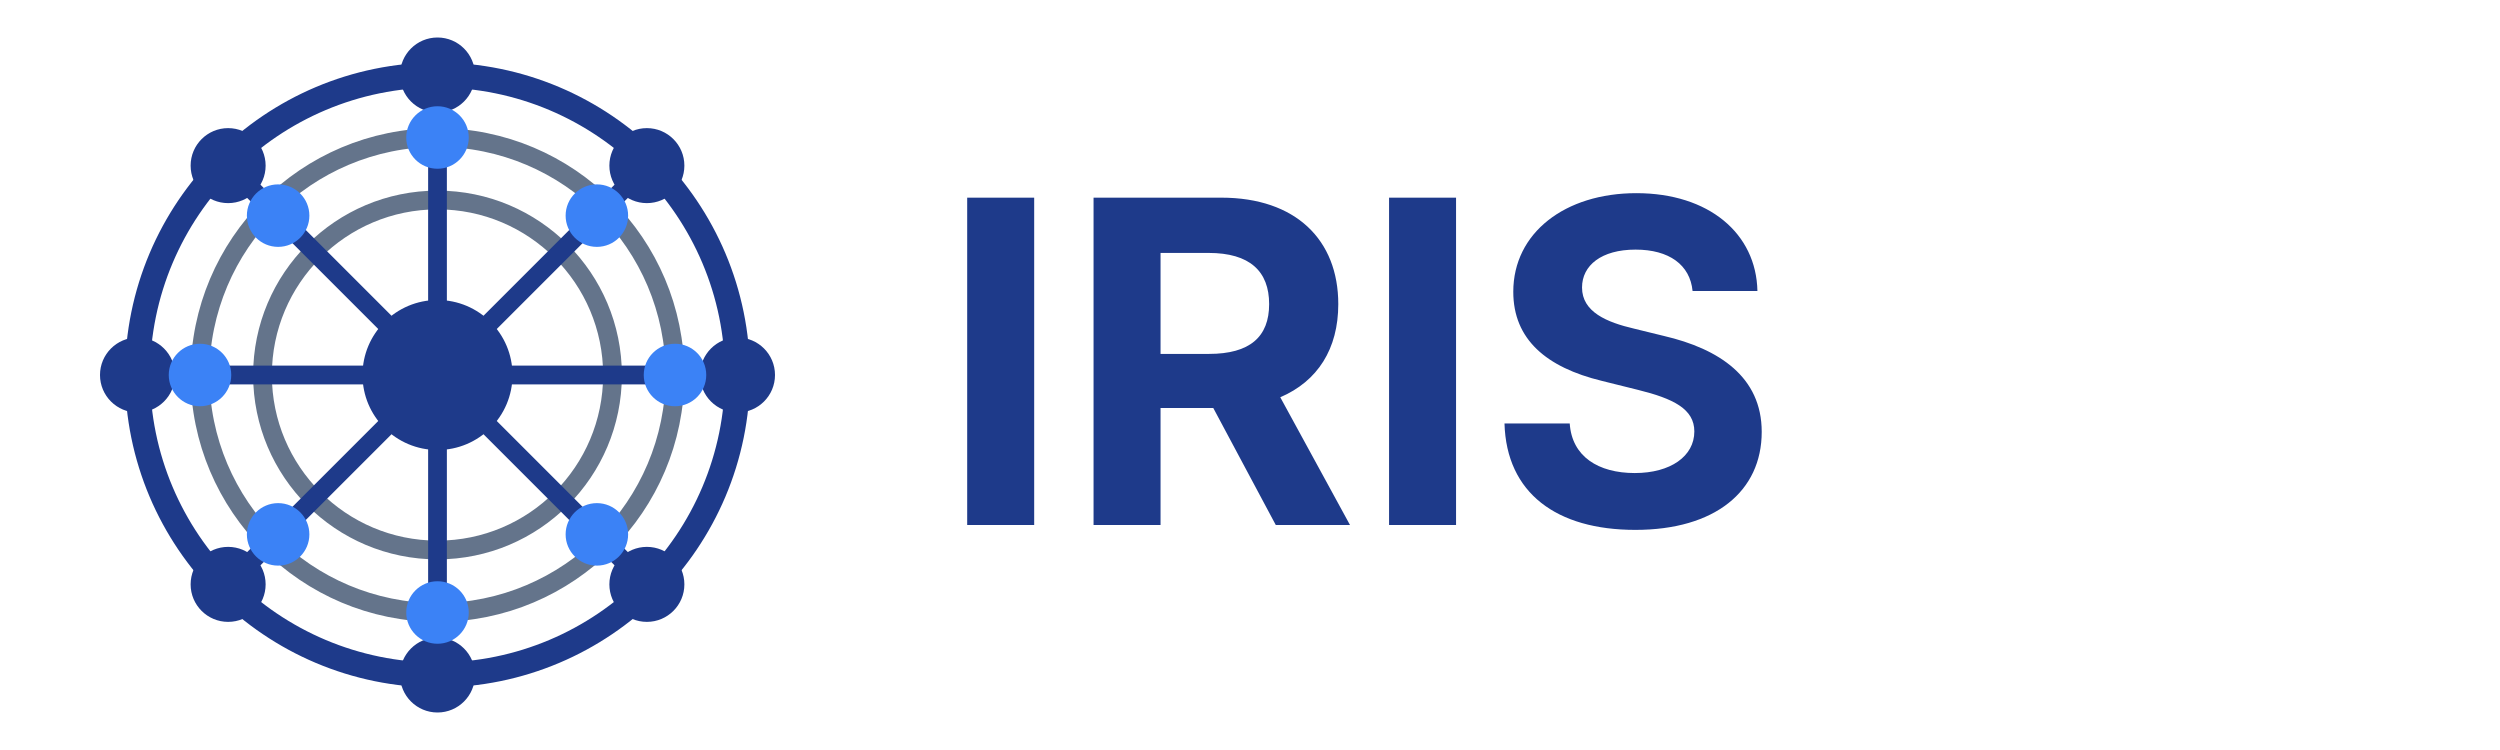
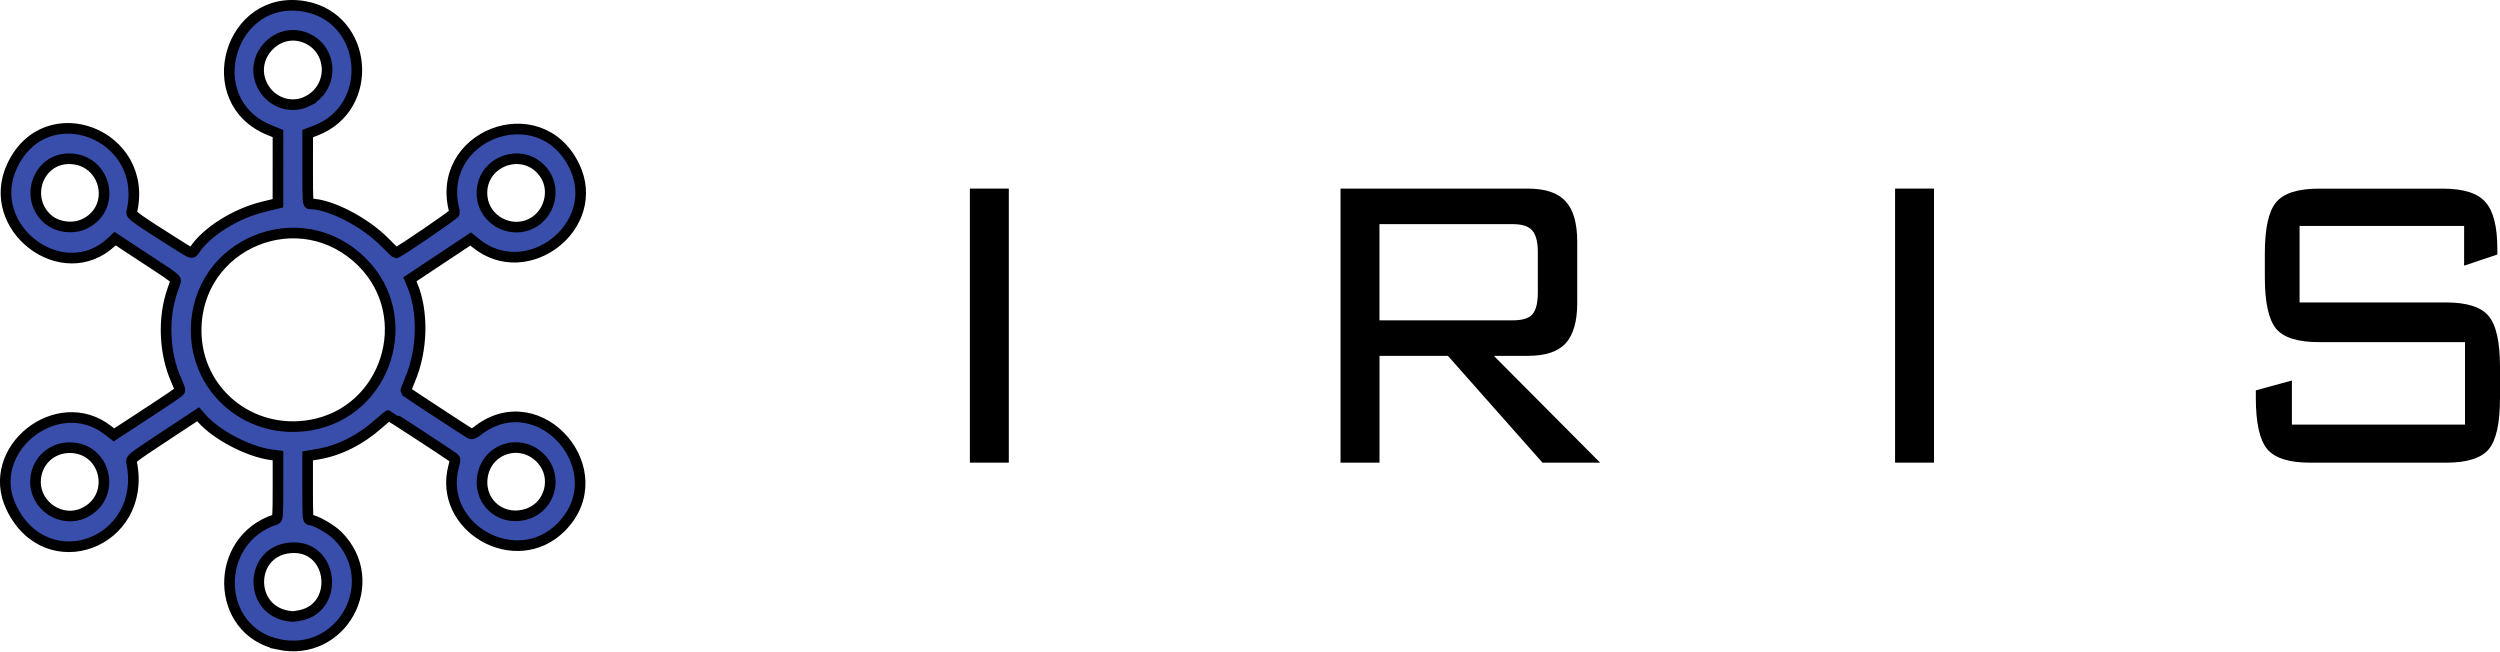
- <svg xmlns="http://www.w3.org/2000/svg" viewBox="0 0 200 60" width="200" height="60">
-   <defs>
-     <style>
-  :root {
-  --primary-navy: #1e3a8a;
-  --accent-blue: #3b82f6;
-  --text-gray: #64748b;
-  }
-  </style>
-   </defs>
-   <g transform="translate(10, 5) scale(0.5)">
-     <circle cx="50" cy="50" r="48" fill="none" stroke="#1e3a8a" stroke-width="4" />
-     <circle cx="50" cy="50" r="38" fill="none" stroke="#64748b" stroke-width="3" />
-     <circle cx="50" cy="50" r="28" fill="none" stroke="#64748b" stroke-width="3" />
-     <g stroke-linecap="round" stroke-linejoin="round">
-       <line x1="50" y1="2" x2="50" y2="98" stroke="#1e3a8a" stroke-width="3" />
-       <line x1="2" y1="50" x2="98" y2="50" stroke="#1e3a8a" stroke-width="3" />
-       <line x1="16.5" y1="16.5" x2="83.5" y2="83.5" stroke="#1e3a8a" stroke-width="3" />
-       <line x1="83.5" y1="16.5" x2="16.5" y2="83.5" stroke="#1e3a8a" stroke-width="3" />
-       <circle cx="50" cy="2" r="6" fill="#1e3a8a" />
-       <circle cx="98" cy="50" r="6" fill="#1e3a8a" />
-       <circle cx="50" cy="98" r="6" fill="#1e3a8a" />
-       <circle cx="2" cy="50" r="6" fill="#1e3a8a" />
-       <circle cx="16.5" cy="16.5" r="6" fill="#1e3a8a" />
-       <circle cx="83.5" cy="16.5" r="6" fill="#1e3a8a" />
-       <circle cx="83.5" cy="83.5" r="6" fill="#1e3a8a" />
-       <circle cx="16.5" cy="83.5" r="6" fill="#1e3a8a" />
-       <circle cx="50" cy="12" r="5" fill="#3b82f6" />
-       <circle cx="88" cy="50" r="5" fill="#3b82f6" />
-       <circle cx="50" cy="88" r="5" fill="#3b82f6" />
-       <circle cx="12" cy="50" r="5" fill="#3b82f6" />
-       <circle cx="24.5" cy="24.5" r="5" fill="#3b82f6" />
-       <circle cx="75.5" cy="24.5" r="5" fill="#3b82f6" />
-       <circle cx="75.5" cy="75.5" r="5" fill="#3b82f6" />
-       <circle cx="24.5" cy="75.5" r="5" fill="#3b82f6" />
-       <circle cx="50" cy="50" r="12" fill="#1e3a8a" />
+ <svg xmlns="http://www.w3.org/2000/svg" width="130.324mm" height="33.95mm" viewBox="0 0 130.324 33.95" version="1.1" id="svg1" xml:space="preserve">
+   <defs id="defs1" />
+   <g id="layer1" transform="translate(-55.11998,-241.5991)">
+     <g id="g3" transform="translate(-7.351672,93.85254)">
+       <g id="g4">
+         <path style="fill:#384eaa;fill-opacity:1;stroke:#000000;stroke-width:0.554;stroke-dasharray:none;stroke-opacity:1" d="m 76.975,181.335 c -3.317,-0.72 -3.411,-5.461 -0.13,-6.512 0.108,-0.035 0.118,-0.175 0.118,-1.681 v -1.643 l -0.353,-0.046 c -1.178,-0.154 -2.856,-1.03 -3.604,-1.881 l -0.204,-0.232 -1.754,1.157 c -1.736,1.145 -1.754,1.16 -1.714,1.359 0.84,4.208 -4.443,6.175 -6.276,2.336 -1.437,-3.01 2.409,-6.068 5.047,-4.012 l 0.305,0.237 1.1,-0.718 c 2.1,-1.372 2.344,-1.54 2.344,-1.618 0,-0.043 -0.087,-0.274 -0.194,-0.512 -0.625,-1.393 -0.705,-3.23 -0.202,-4.672 0.074,-0.213 0.152,-0.439 0.172,-0.502 0.029,-0.089 -0.186,-0.26 -0.962,-0.765 -0.549,-0.357 -1.268,-0.829 -1.597,-1.048 l -0.598,-0.398 -0.175,0.165 c -2.561,2.414 -6.701,-0.738 -5.194,-3.954 1.76,-3.755 7.201,-1.645 6.231,2.417 -0.033,0.139 0.26,0.347 2.336,1.66 0.819,0.518 0.804,0.513 0.94,0.307 0.636,-0.957 2.142,-1.901 3.599,-2.255 l 0.751,-0.183 7.82e-4,-1.815 7.81e-4,-1.815 -0.463,-0.19 c -3.71,-1.522 -2.058,-7.164 1.883,-6.433 3.282,0.609 3.677,5.264 0.548,6.462 l -0.419,0.161 -9.94e-4,1.832 c -9.95e-4,1.746 0.005,1.832 0.125,1.832 1.022,0 2.849,0.937 3.889,1.994 0.304,0.309 0.566,0.561 0.583,0.561 0.123,0 3.095,-2.029 3.075,-2.098 -1.161,-4.012 4.44,-6.174 6.238,-2.408 1.481,3.102 -2.464,6.172 -5.141,4.001 l -0.272,-0.221 -1.585,1.052 -1.585,1.052 0.115,0.269 c 0.6,1.407 0.552,3.438 -0.118,4.992 -0.131,0.305 -0.226,0.565 -0.211,0.579 0.077,0.066 3.208,2.117 3.332,2.183 0.123,0.065 0.187,0.043 0.442,-0.152 3.241,-2.475 7.205,2.169 4.317,5.057 -2.355,2.355 -6.459,0.006 -5.589,-3.198 0.093,-0.343 0.091,-0.361 -0.046,-0.457 -0.445,-0.315 -3.301,-2.178 -3.338,-2.178 -0.024,0 -0.268,0.199 -0.542,0.441 -0.961,0.852 -2.044,1.392 -3.171,1.582 l -0.52,0.087 v 1.668 c 0,1.554 0.008,1.668 0.12,1.668 0.265,0 1.106,0.477 1.449,0.823 2.394,2.408 0.215,6.384 -3.103,5.664 z m 1.178,-1.514 c 1.999,-0.434 1.696,-3.518 -0.346,-3.523 -2.4,-0.006 -2.487,3.431 -0.091,3.586 0.063,0.004 0.26,-0.024 0.437,-0.063 z m -11.31,-5.335 c 1.742,-0.826 1.182,-3.402 -0.74,-3.402 -1.001,0 -1.78,0.78 -1.781,1.784 -0.002,1.275 1.377,2.16 2.521,1.618 z m 23.189,0.024 c 1.133,-0.424 1.496,-1.885 0.694,-2.795 -1.057,-1.201 -2.951,-0.608 -3.116,0.977 -0.141,1.35 1.128,2.302 2.422,1.818 z m -11.363,-4.604 c 3.963,-0.691 5.533,-5.616 2.701,-8.473 -3.225,-3.255 -8.695,-1.006 -8.673,3.565 0.016,3.151 2.822,5.457 5.972,4.908 z m -11.755,-10.507 c 1.692,-0.864 1.064,-3.378 -0.844,-3.377 -1.621,0.001 -2.347,2.056 -1.11,3.145 0.498,0.439 1.35,0.54 1.953,0.232 z m 23.27,-0.003 c 0.929,-0.474 1.263,-1.723 0.689,-2.574 -1.048,-1.553 -3.459,-0.677 -3.267,1.187 0.126,1.217 1.482,1.947 2.578,1.387 z M 78.495,153.024 c 1.477,-0.736 1.329,-2.866 -0.233,-3.357 -1.369,-0.431 -2.689,0.954 -2.208,2.317 0.361,1.022 1.502,1.509 2.442,1.041 z" id="path2-6-1-3-5" />
+         <g id="g48-0" transform="matrix(1.386867,0,0,1.634648,-25.34626,-34.25362)">
+           <path d="m 99.777,126.093 v -8.74 h 1.463 v 8.74 z" id="text46-8-0" style="font-size:64px;font-family:'BankGothic Lt BT';-inkscape-font-specification:'BankGothic Lt BT, Normal';text-align:center;letter-spacing:30px;white-space:pre;stroke-width:0.14;stroke-linejoin:round" aria-label="I" />
+           <path d="m 120.183,118.487 h -5.011 v 3.068 h 5.011 q 0.546,0 0.744,-0.198 0.198,-0.198 0.198,-0.695 v -1.273 q 0,-0.496 -0.207,-0.695 -0.198,-0.207 -0.736,-0.207 z m -6.474,7.607 v -8.74 h 7.045 q 0.984,0 1.414,0.405 0.438,0.397 0.438,1.29 v 1.951 q 0,0.885 -0.438,1.29 -0.43,0.397 -1.414,0.397 h -1.282 l 3.994,3.407 h -2.166 l -3.555,-3.407 h -2.571 v 3.407 z" id="text45-0-3" style="font-size:64px;font-family:'BankGothic Lt BT';-inkscape-font-specification:'BankGothic Lt BT, Normal';text-align:center;letter-spacing:30px;white-space:pre;stroke-width:0.14;stroke-linejoin:round" aria-label="R" />
+           <path d="m 134.553,126.093 v -8.74 h 1.463 v 8.74 z" id="text44-8-9" style="font-size:64px;font-family:'BankGothic Lt BT';-inkscape-font-specification:'BankGothic Lt BT, Normal';text-align:center;letter-spacing:30px;white-space:pre;stroke-width:0.14;stroke-linejoin:round" aria-label="I" />
+           <path d="m 155.943,118.545 h -6.185 v 2.439 h 5.507 q 1.166,0 1.596,0.43 0.43,0.43 0.43,1.629 v 0.984 q 0,1.207 -0.422,1.637 -0.422,0.43 -1.604,0.43 h -5.101 q -1.191,0 -1.621,-0.43 -0.43,-0.438 -0.43,-1.637 v -0.24 l 1.356,-0.314 v 1.406 h 6.507 v -2.629 h -5.49 q -1.191,0 -1.612,-0.43 -0.422,-0.438 -0.422,-1.637 v -0.761 q 0,-1.199 0.422,-1.629 0.422,-0.438 1.612,-0.438 h 4.655 q 1.166,0 1.604,0.43 0.446,0.422 0.446,1.488 v 0.182 l -1.249,0.356 z" id="text43-8-1" style="font-size:64px;font-family:'BankGothic Lt BT';-inkscape-font-specification:'BankGothic Lt BT, Normal';text-align:center;letter-spacing:30px;white-space:pre;stroke-width:0.14;stroke-linejoin:round" aria-label="S" />
+         </g>
+       </g>
    </g>
  </g>
-   <text x="75" y="42" font-family="Montserrat, Inter, Arial, sans-serif" font-size="36" font-weight="700" fill="#1e3a8a">IRIS</text>
</svg>
